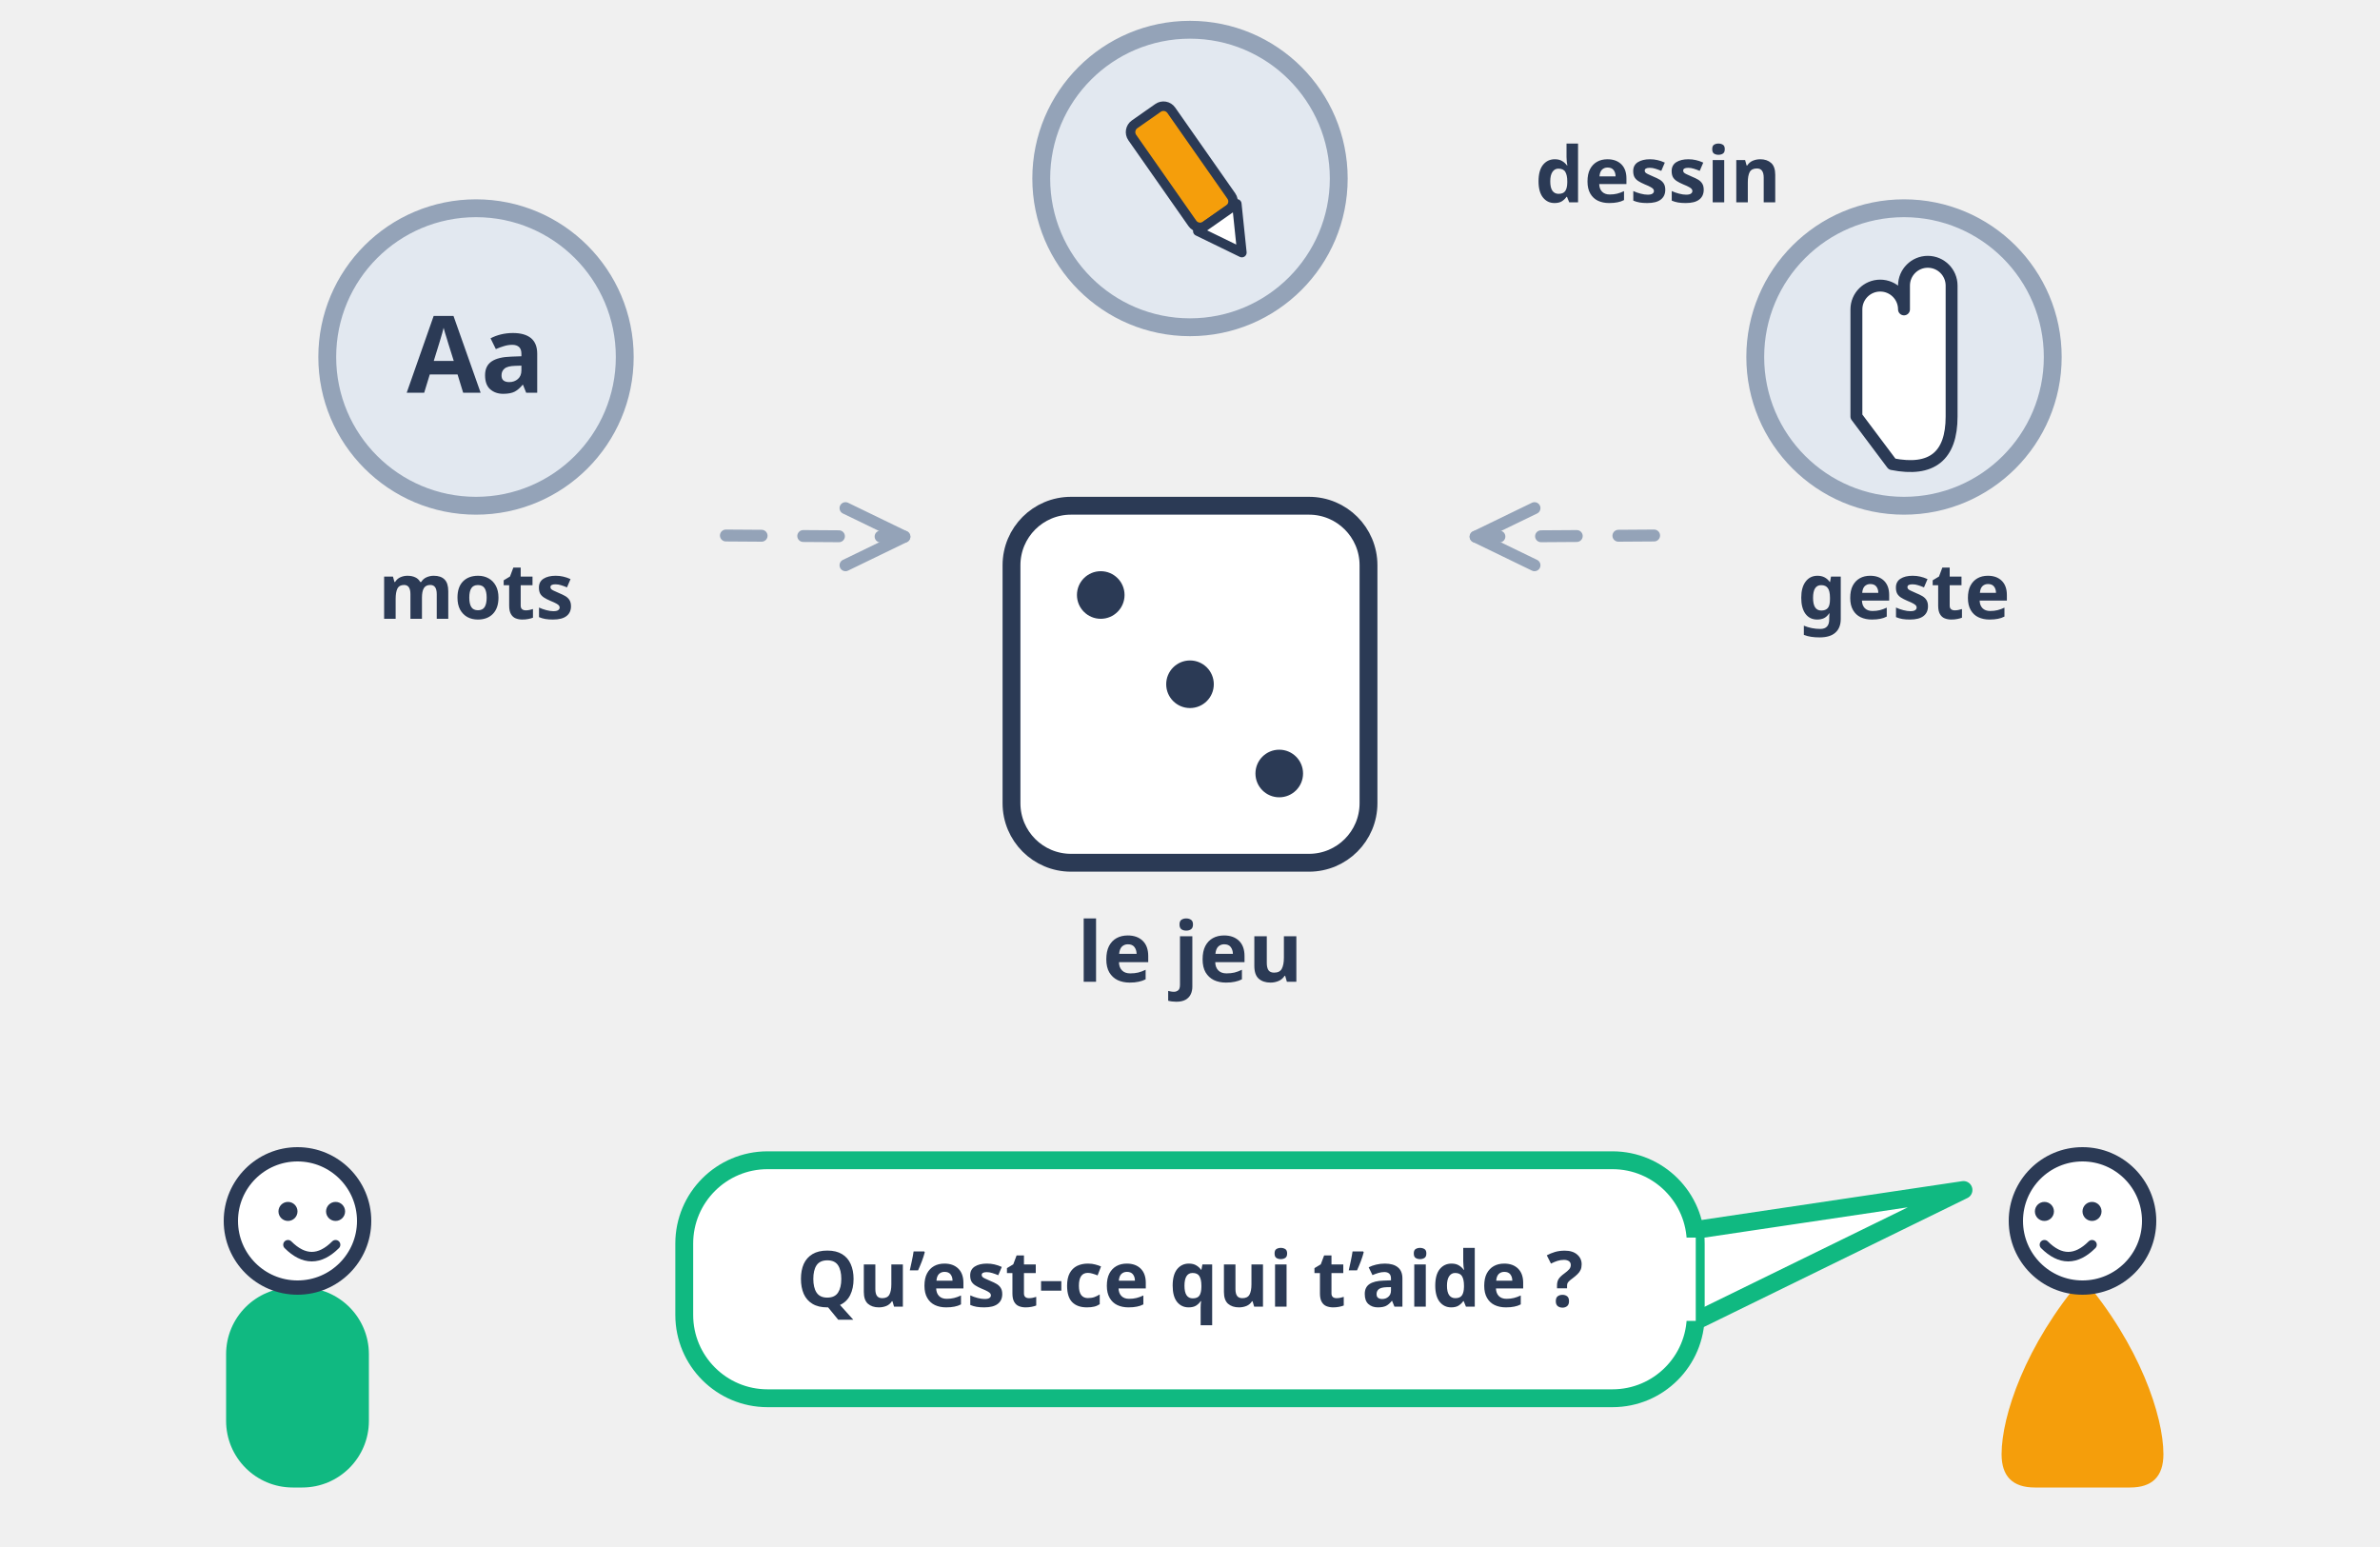
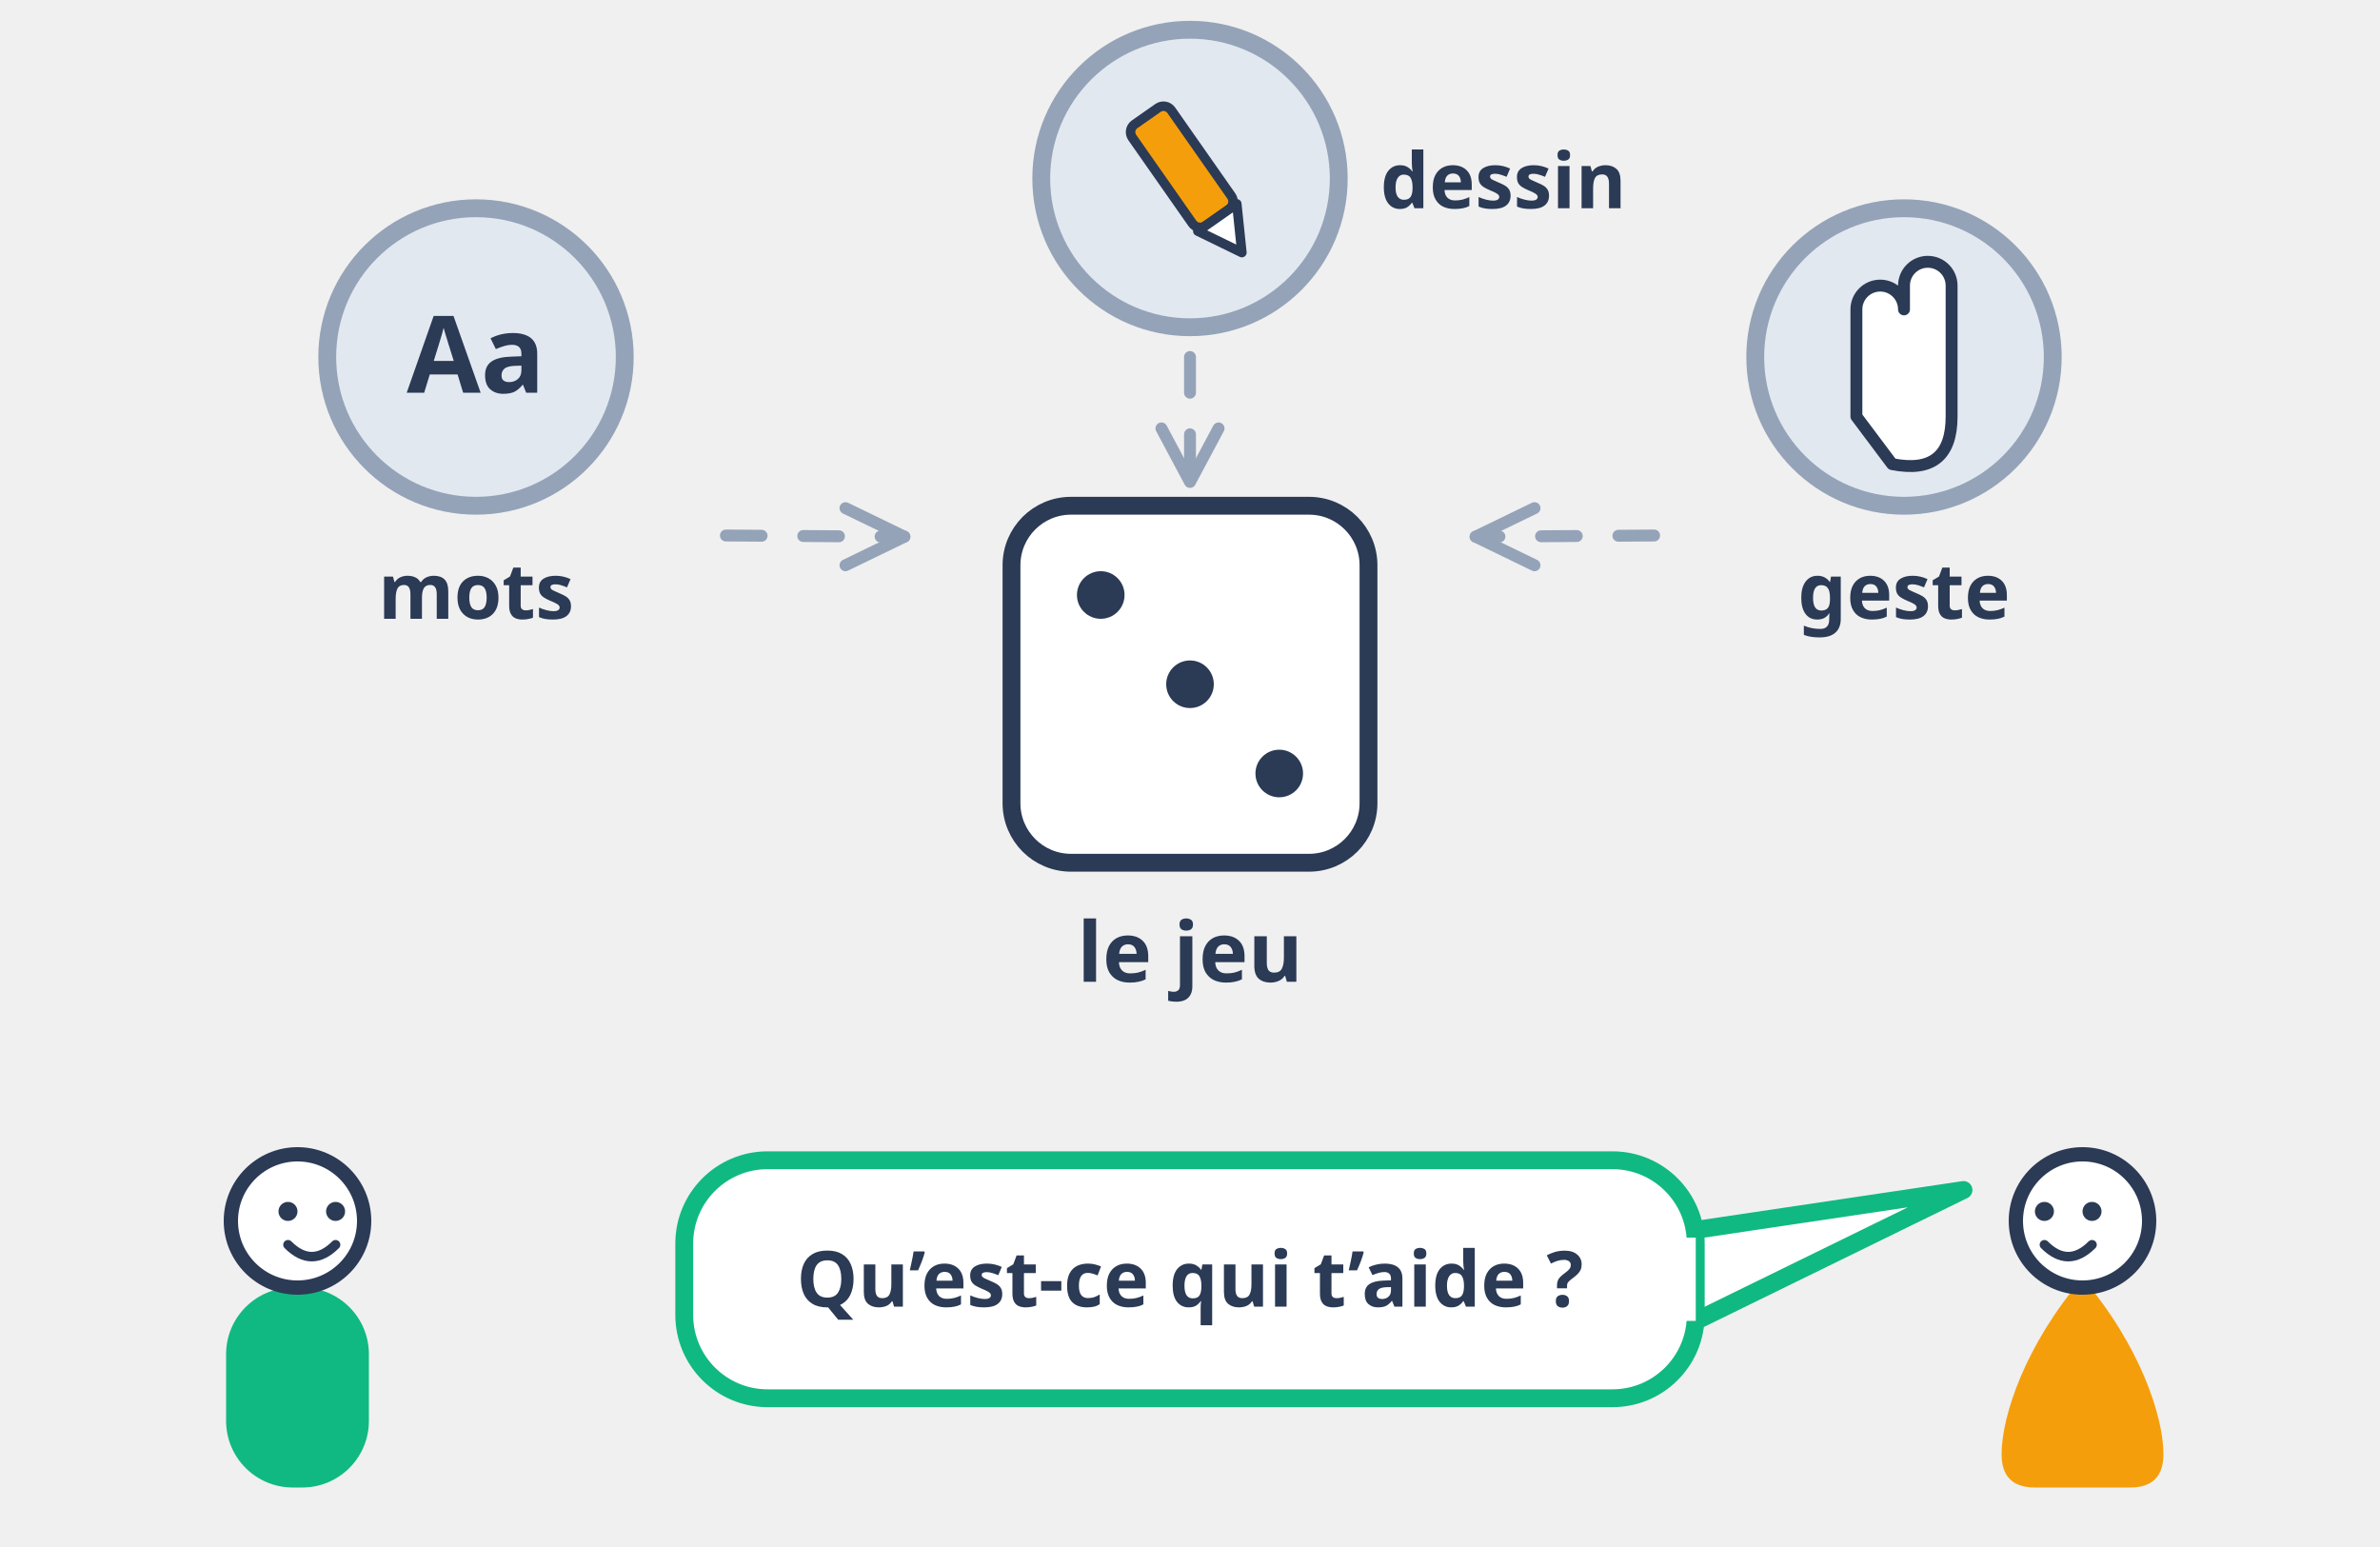
<svg xmlns="http://www.w3.org/2000/svg" viewBox="0 0 400 260" role="img">
  <style>@media (prefers-reduced-motion: reduce){*{animation:none!important}}</style>
  <g font-family="system-ui, sans-serif" font-weight="600" text-anchor="middle" stroke-linecap="round" stroke-linejoin="round">
    <rect x="170" y="85" width="60" height="60" rx="10" fill="#FFFFFF" stroke="#2B3A55" stroke-width="3" />
    <circle cx="185" cy="100" r="4" fill="#2B3A55" />
    <circle cx="200" cy="115" r="4" fill="#2B3A55" />
    <circle cx="215" cy="130" r="4" fill="#2B3A55" />
    <text x="200" y="165" font-size="14" fill="#2B3A55">le jeu</text>
    <circle cx="80" cy="60" r="25" fill="#E2E8F0" stroke="#94A3B8" stroke-width="3" />
    <path d="M122 90L152 90.2" stroke="#94A3B8" stroke-width="2" fill="none" stroke-dasharray="6 7" />
    <path d="M142.1 95L152 90.2L142.1 85.4" stroke="#94A3B8" stroke-width="2" fill="none" />
    <circle cx="200" cy="30" r="25" fill="#E2E8F0" stroke="#94A3B8" stroke-width="3" />
    <circle cx="320" cy="60" r="25" fill="#E2E8F0" stroke="#94A3B8" stroke-width="3" />
    <path d="M278 90L248 90.2" stroke="#94A3B8" stroke-width="2" fill="none" stroke-dasharray="6 7" />
    <path d="M257.9 85.4L248 90.2L257.9 95" stroke="#94A3B8" stroke-width="2" fill="none" />
    <text x="80" y="66" font-size="18" fill="#2B3A55">Aa</text>
    <g transform="translate(200 30) scale(0.8) rotate(-35)">
      <rect x="-5" y="-16" width="10" height="26" rx="2" fill="#F59E0B" stroke="#2B3A55" stroke-width="2" />
      <path d="M-5 10L0 19L5 10Z" fill="#FFFFFF" stroke="#2B3A55" stroke-width="2" />
    </g>
    <path d="M312 70V52a4 4 0 0 1 8 0V48a4 4 0 0 1 8 0V70Q328 80 318 78Z" fill="#FFFFFF" stroke="#2B3A55" stroke-width="2" />
    <text x="80" y="104" font-size="13" fill="#2B3A55">mots</text>
-     <text x="258" y="34" font-size="13" fill="#2B3A55" text-anchor="start">dessin</text>
+     <text x="232" y="35" font-size="13" fill="#2B3A55" text-anchor="start">dessin</text>
+     <path d="M200 60V81" stroke="#94A3B8" stroke-width="2" fill="none" stroke-dasharray="6 7" />
+     <path d="M195.2 72L200 81L204.8 72" stroke="#94A3B8" stroke-width="2" fill="none" />
    <text x="320" y="104" font-size="13" fill="#2B3A55">geste</text>
    <g transform="translate(50 250) scale(0.8)">
      <rect x="-15" y="-42" width="30" height="42" rx="14" fill="#10B981" />
      <circle cy="-56" r="14" fill="#FFFFFF" stroke="#2B3A55" stroke-width="3" />
      <circle cx="-2" cy="-58" r="2" fill="#2B3A55" />
      <circle cx="8" cy="-58" r="2" fill="#2B3A55" />
      <path d="M-2 -51 Q3 -46 8 -51" stroke="#2B3A55" stroke-width="2" fill="none" />
    </g>
    <g transform="translate(350 250) scale(0.8)">
      <path d="M0 -44C12 -30 17 -15 17 -7Q17 0 10 0H-10Q-17 0 -17 -7C-17 -15 -12 -30 0 -44Z" fill="#F59E0B" />
      <circle cy="-56" r="14" fill="#FFFFFF" stroke="#2B3A55" stroke-width="3" />
      <circle cx="-8" cy="-58" r="2" fill="#2B3A55" />
      <circle cx="2" cy="-58" r="2" fill="#2B3A55" />
      <path d="M-8 -51 Q-3 -46 2 -51" stroke="#2B3A55" stroke-width="2" fill="none" />
    </g>
    <g>
      <path d="M283 207L330 200L283 223Z" fill="#FFFFFF" stroke="#10B981" stroke-width="3" />
      <rect x="115" y="195" width="170" height="40" rx="14" fill="#FFFFFF" stroke="#10B981" stroke-width="3" />
      <rect x="281" y="208" width="4" height="14" fill="#FFFFFF" />
      <text x="200" y="219.6" font-size="13" fill="#2B3A55">Qu’est-ce qui t’aide ?</text>
    </g>
  </g>
</svg>
